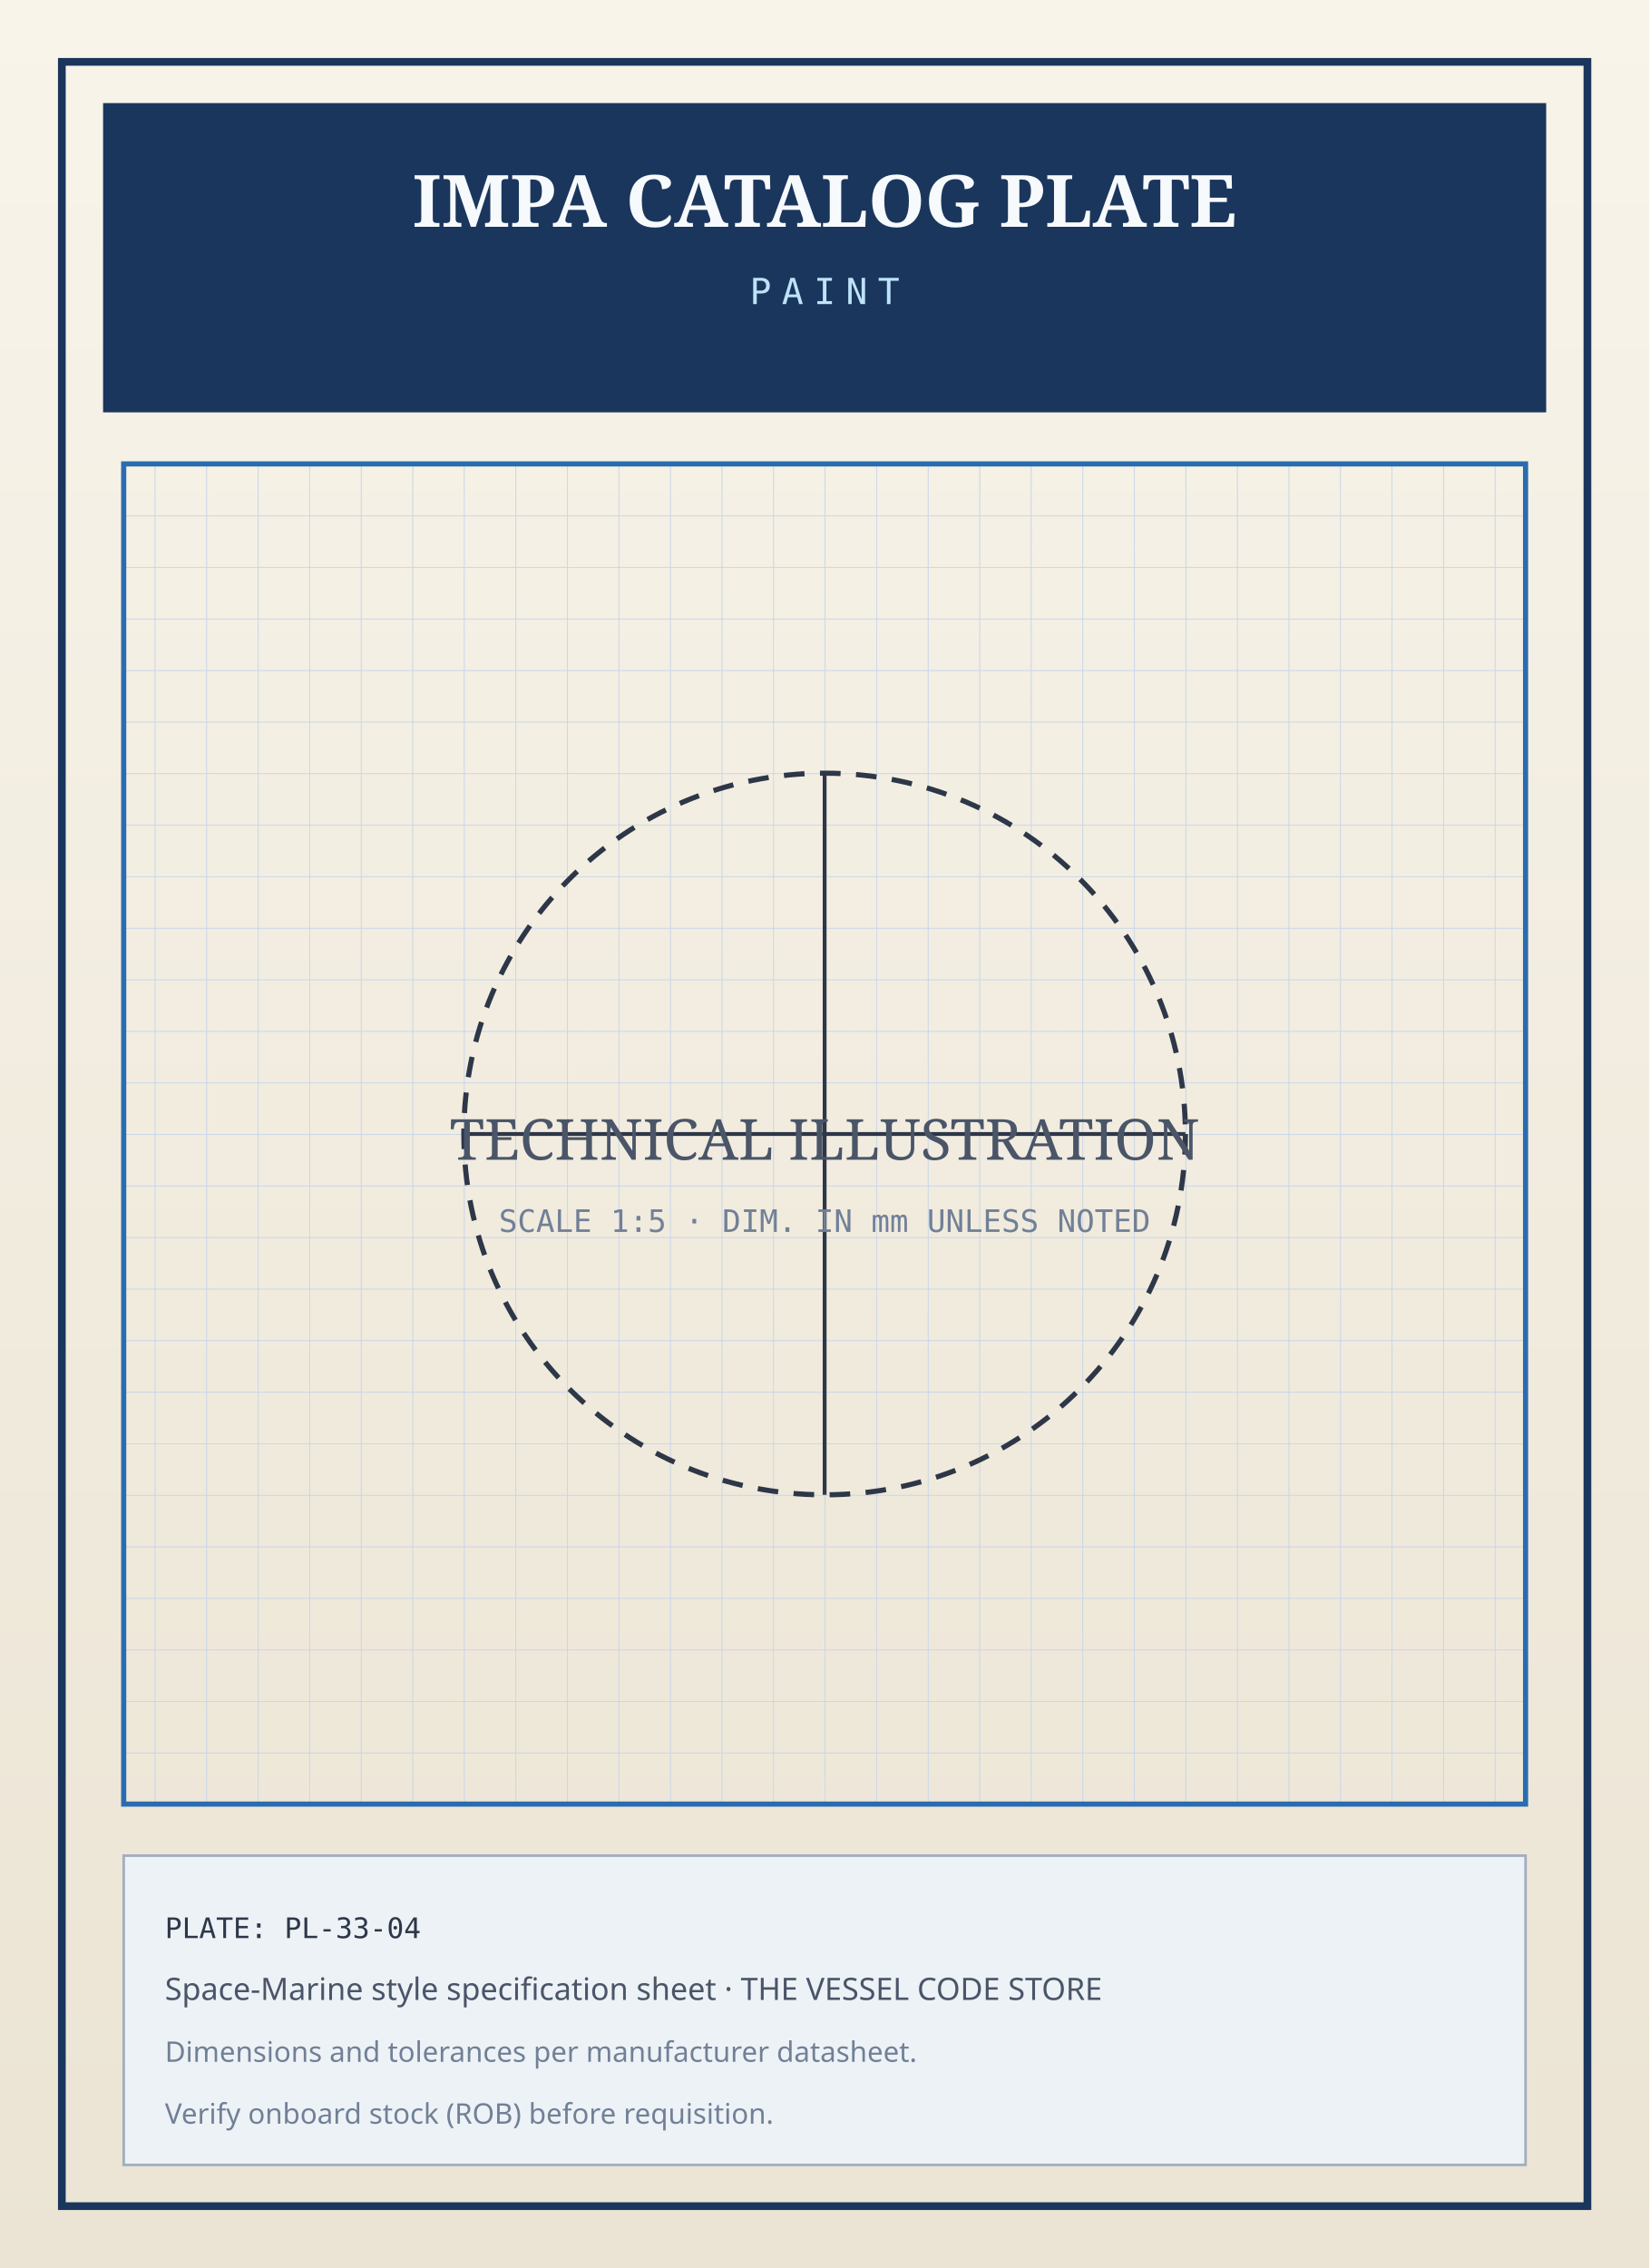
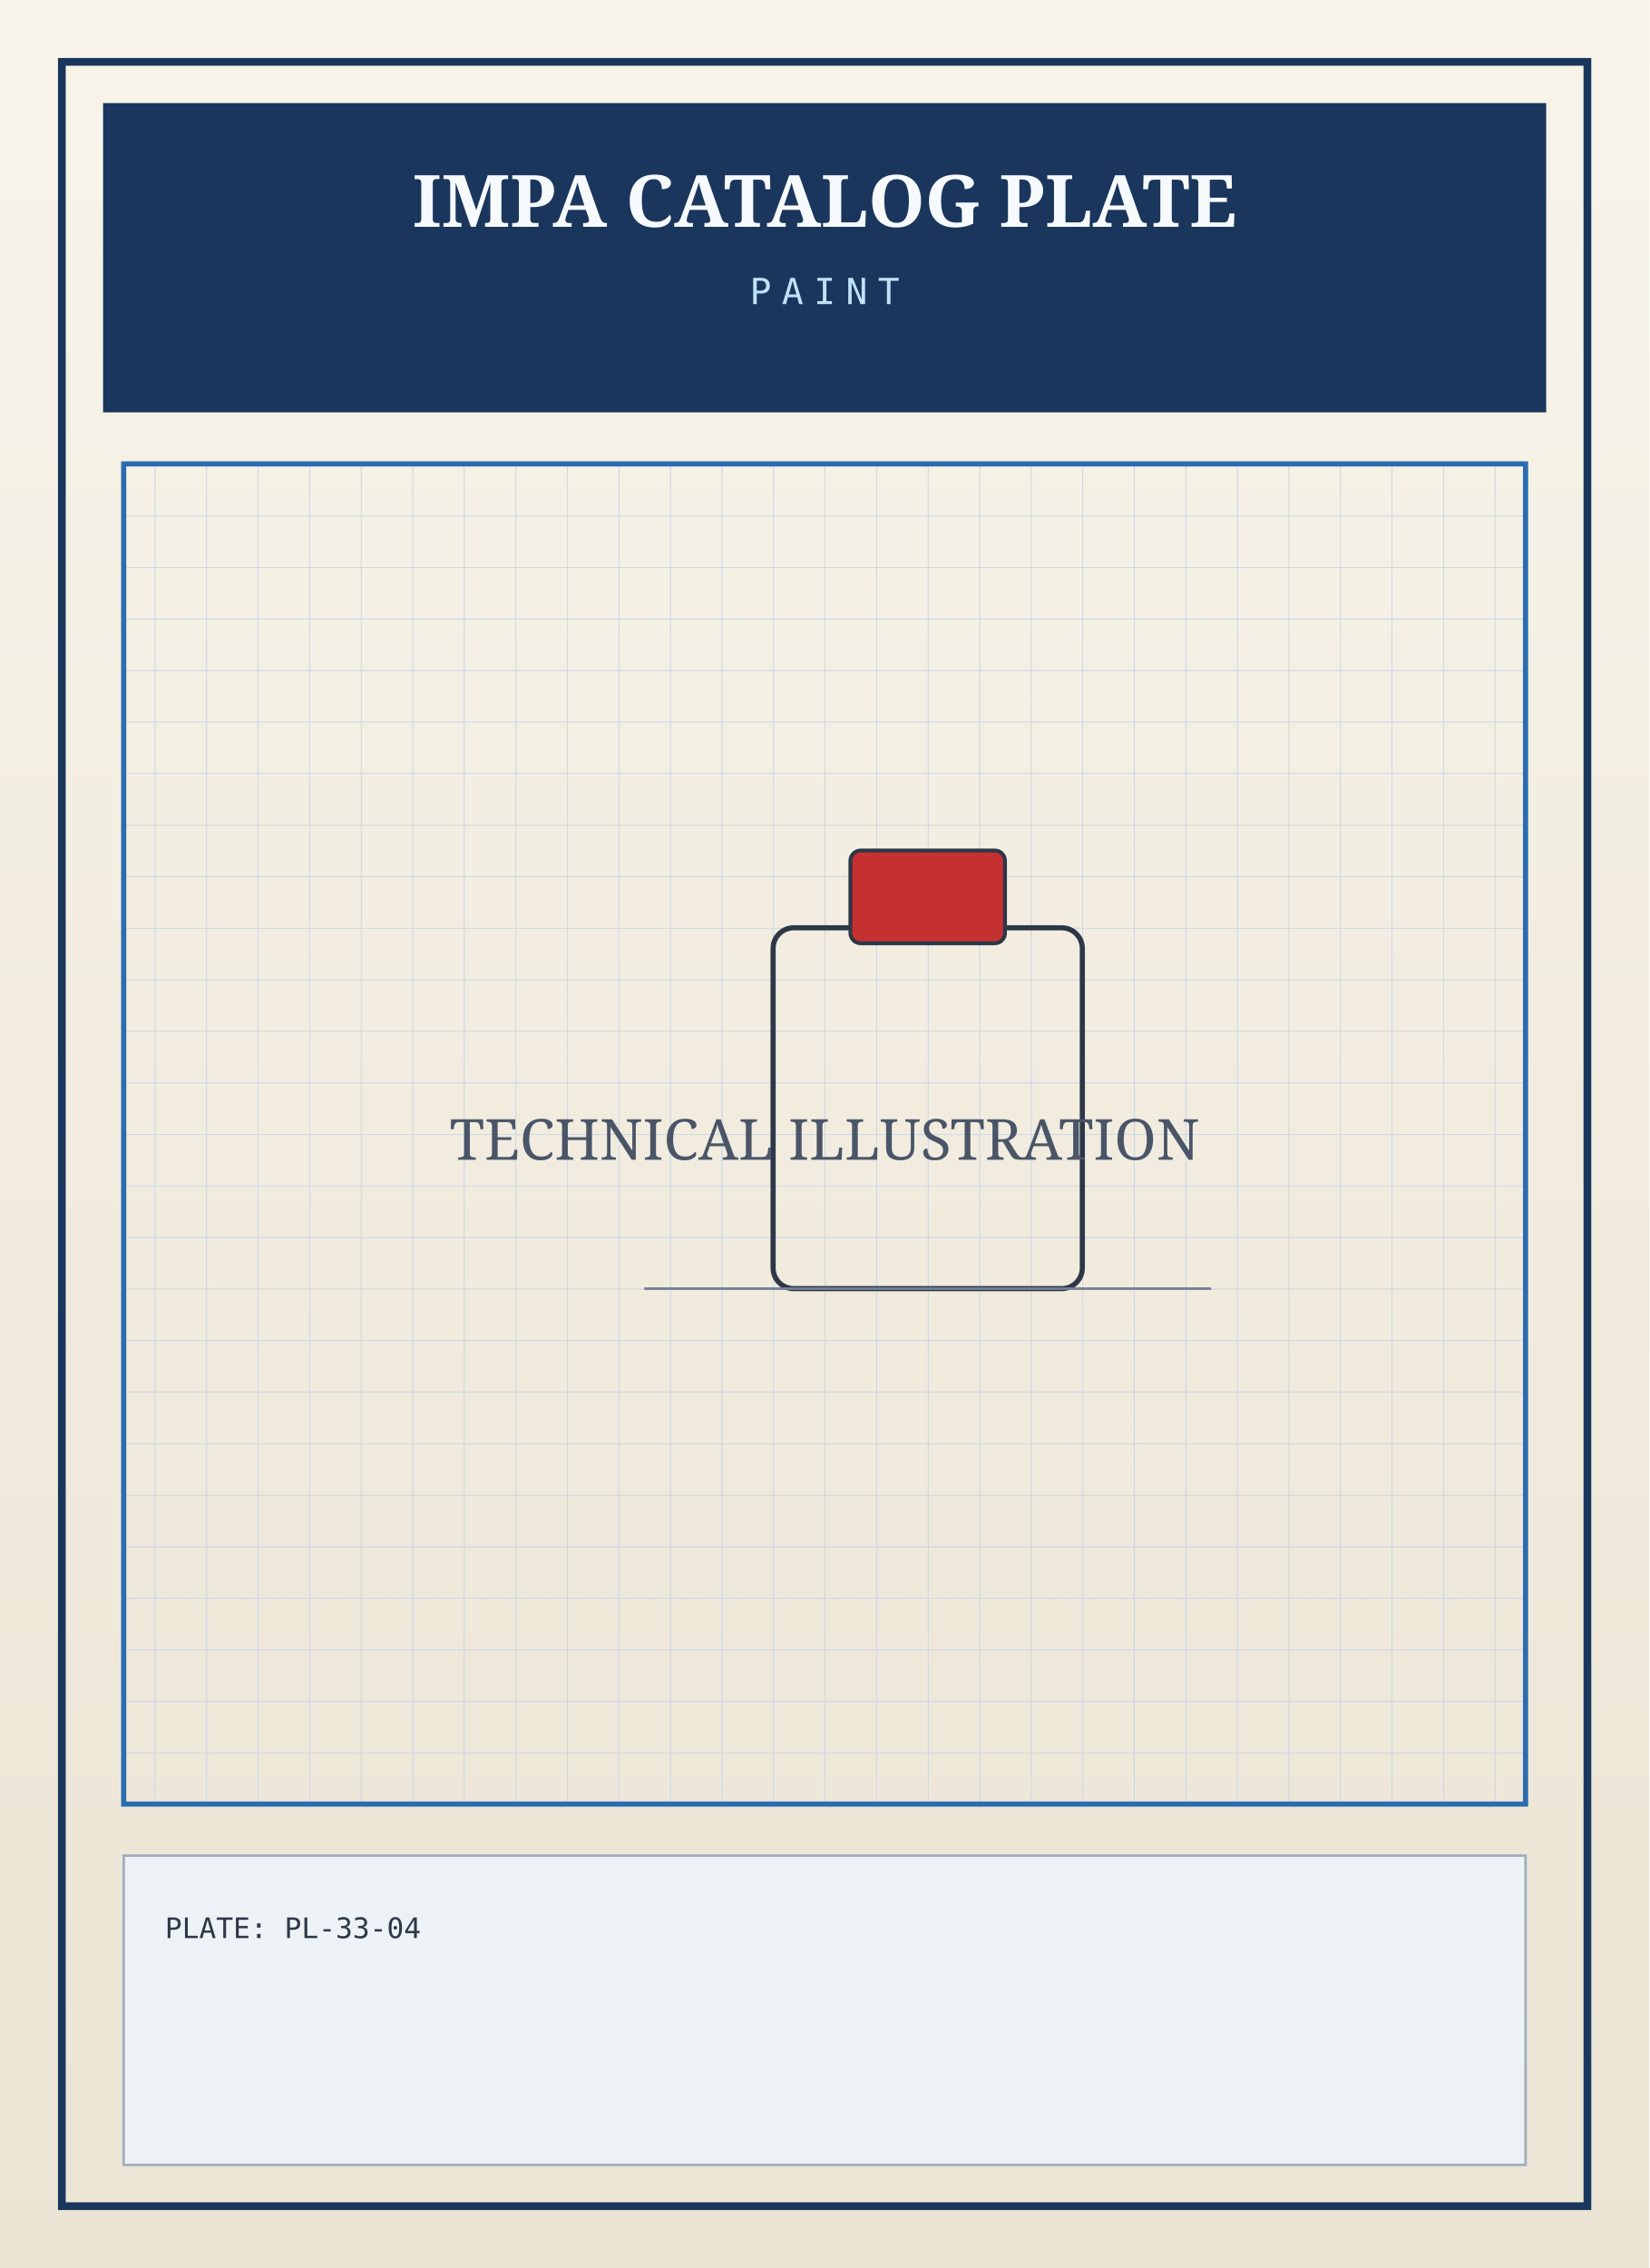
<svg xmlns="http://www.w3.org/2000/svg" viewBox="0 0 640 880" role="img" aria-label="PAINT catalog plate">
  <defs>
    <pattern id="grid" width="20" height="20" patternUnits="userSpaceOnUse">
      <path d="M 20 0 L 0 0 0 20" fill="none" stroke="#c5d4e8" stroke-width="0.6" />
    </pattern>
    <linearGradient id="paper" x1="0" y1="0" x2="0" y2="1">
      <stop offset="0%" stop-color="#f8f4ea" />
      <stop offset="100%" stop-color="#ebe4d4" />
    </linearGradient>
  </defs>
  <rect width="640" height="880" fill="url(#paper)" />
  <rect x="24" y="24" width="592" height="832" fill="none" stroke="#1a365d" stroke-width="3" />
  <rect x="40" y="40" width="560" height="120" fill="#1a365d" />
  <text x="320" y="88" text-anchor="middle" fill="#f7fafc" font-family="Georgia, serif" font-size="28" font-weight="700">IMPA CATALOG PLATE</text>
  <text x="320" y="118" text-anchor="middle" fill="#bee3f8" font-family="ui-monospace, monospace" font-size="14" letter-spacing="4">PAINT</text>
  <rect x="48" y="180" width="544" height="520" fill="url(#grid)" stroke="#2b6cb0" stroke-width="2" />
-   <circle cx="320" cy="440" r="140" fill="none" stroke="#2d3748" stroke-width="2" stroke-dasharray="8 6" />
-   <line x1="180" y1="440" x2="460" y2="440" stroke="#2d3748" stroke-width="1.5" />
-   <line x1="320" y1="300" x2="320" y2="580" stroke="#2d3748" stroke-width="1.5" />
+   <rect x="300" y="360" width="120" height="140" rx="8" fill="none" stroke="#2d3748" stroke-width="2" />
+   <rect x="330" y="330" width="60" height="36" rx="4" fill="#c53030" stroke="#2d3748" stroke-width="1.5" />
+   <line x1="250" y1="500" x2="470" y2="500" stroke="#718096" stroke-width="1" />
  <text x="320" y="450" text-anchor="middle" fill="#4a5568" font-family="Georgia, serif" font-size="22">TECHNICAL ILLUSTRATION</text>
-   <text x="320" y="478" text-anchor="middle" fill="#718096" font-family="ui-monospace, monospace" font-size="12">SCALE 1:5 · DIM. IN mm UNLESS NOTED</text>
  <rect x="48" y="720" width="544" height="120" fill="#edf2f7" stroke="#a0aec0" stroke-width="1" />
  <text x="64" y="752" fill="#2d3748" font-family="ui-monospace, monospace" font-size="11">PLATE: PL-33-04</text>
-   <text x="64" y="776" fill="#4a5568" font-family="ui-sans-serif, system-ui" font-size="12">Space-Marine style specification sheet · THE VESSEL CODE STORE</text>
-   <text x="64" y="800" fill="#718096" font-family="ui-sans-serif, system-ui" font-size="11">Dimensions and tolerances per manufacturer datasheet.</text>
-   <text x="64" y="824" fill="#718096" font-family="ui-sans-serif, system-ui" font-size="11">Verify onboard stock (ROB) before requisition.</text>
</svg>
